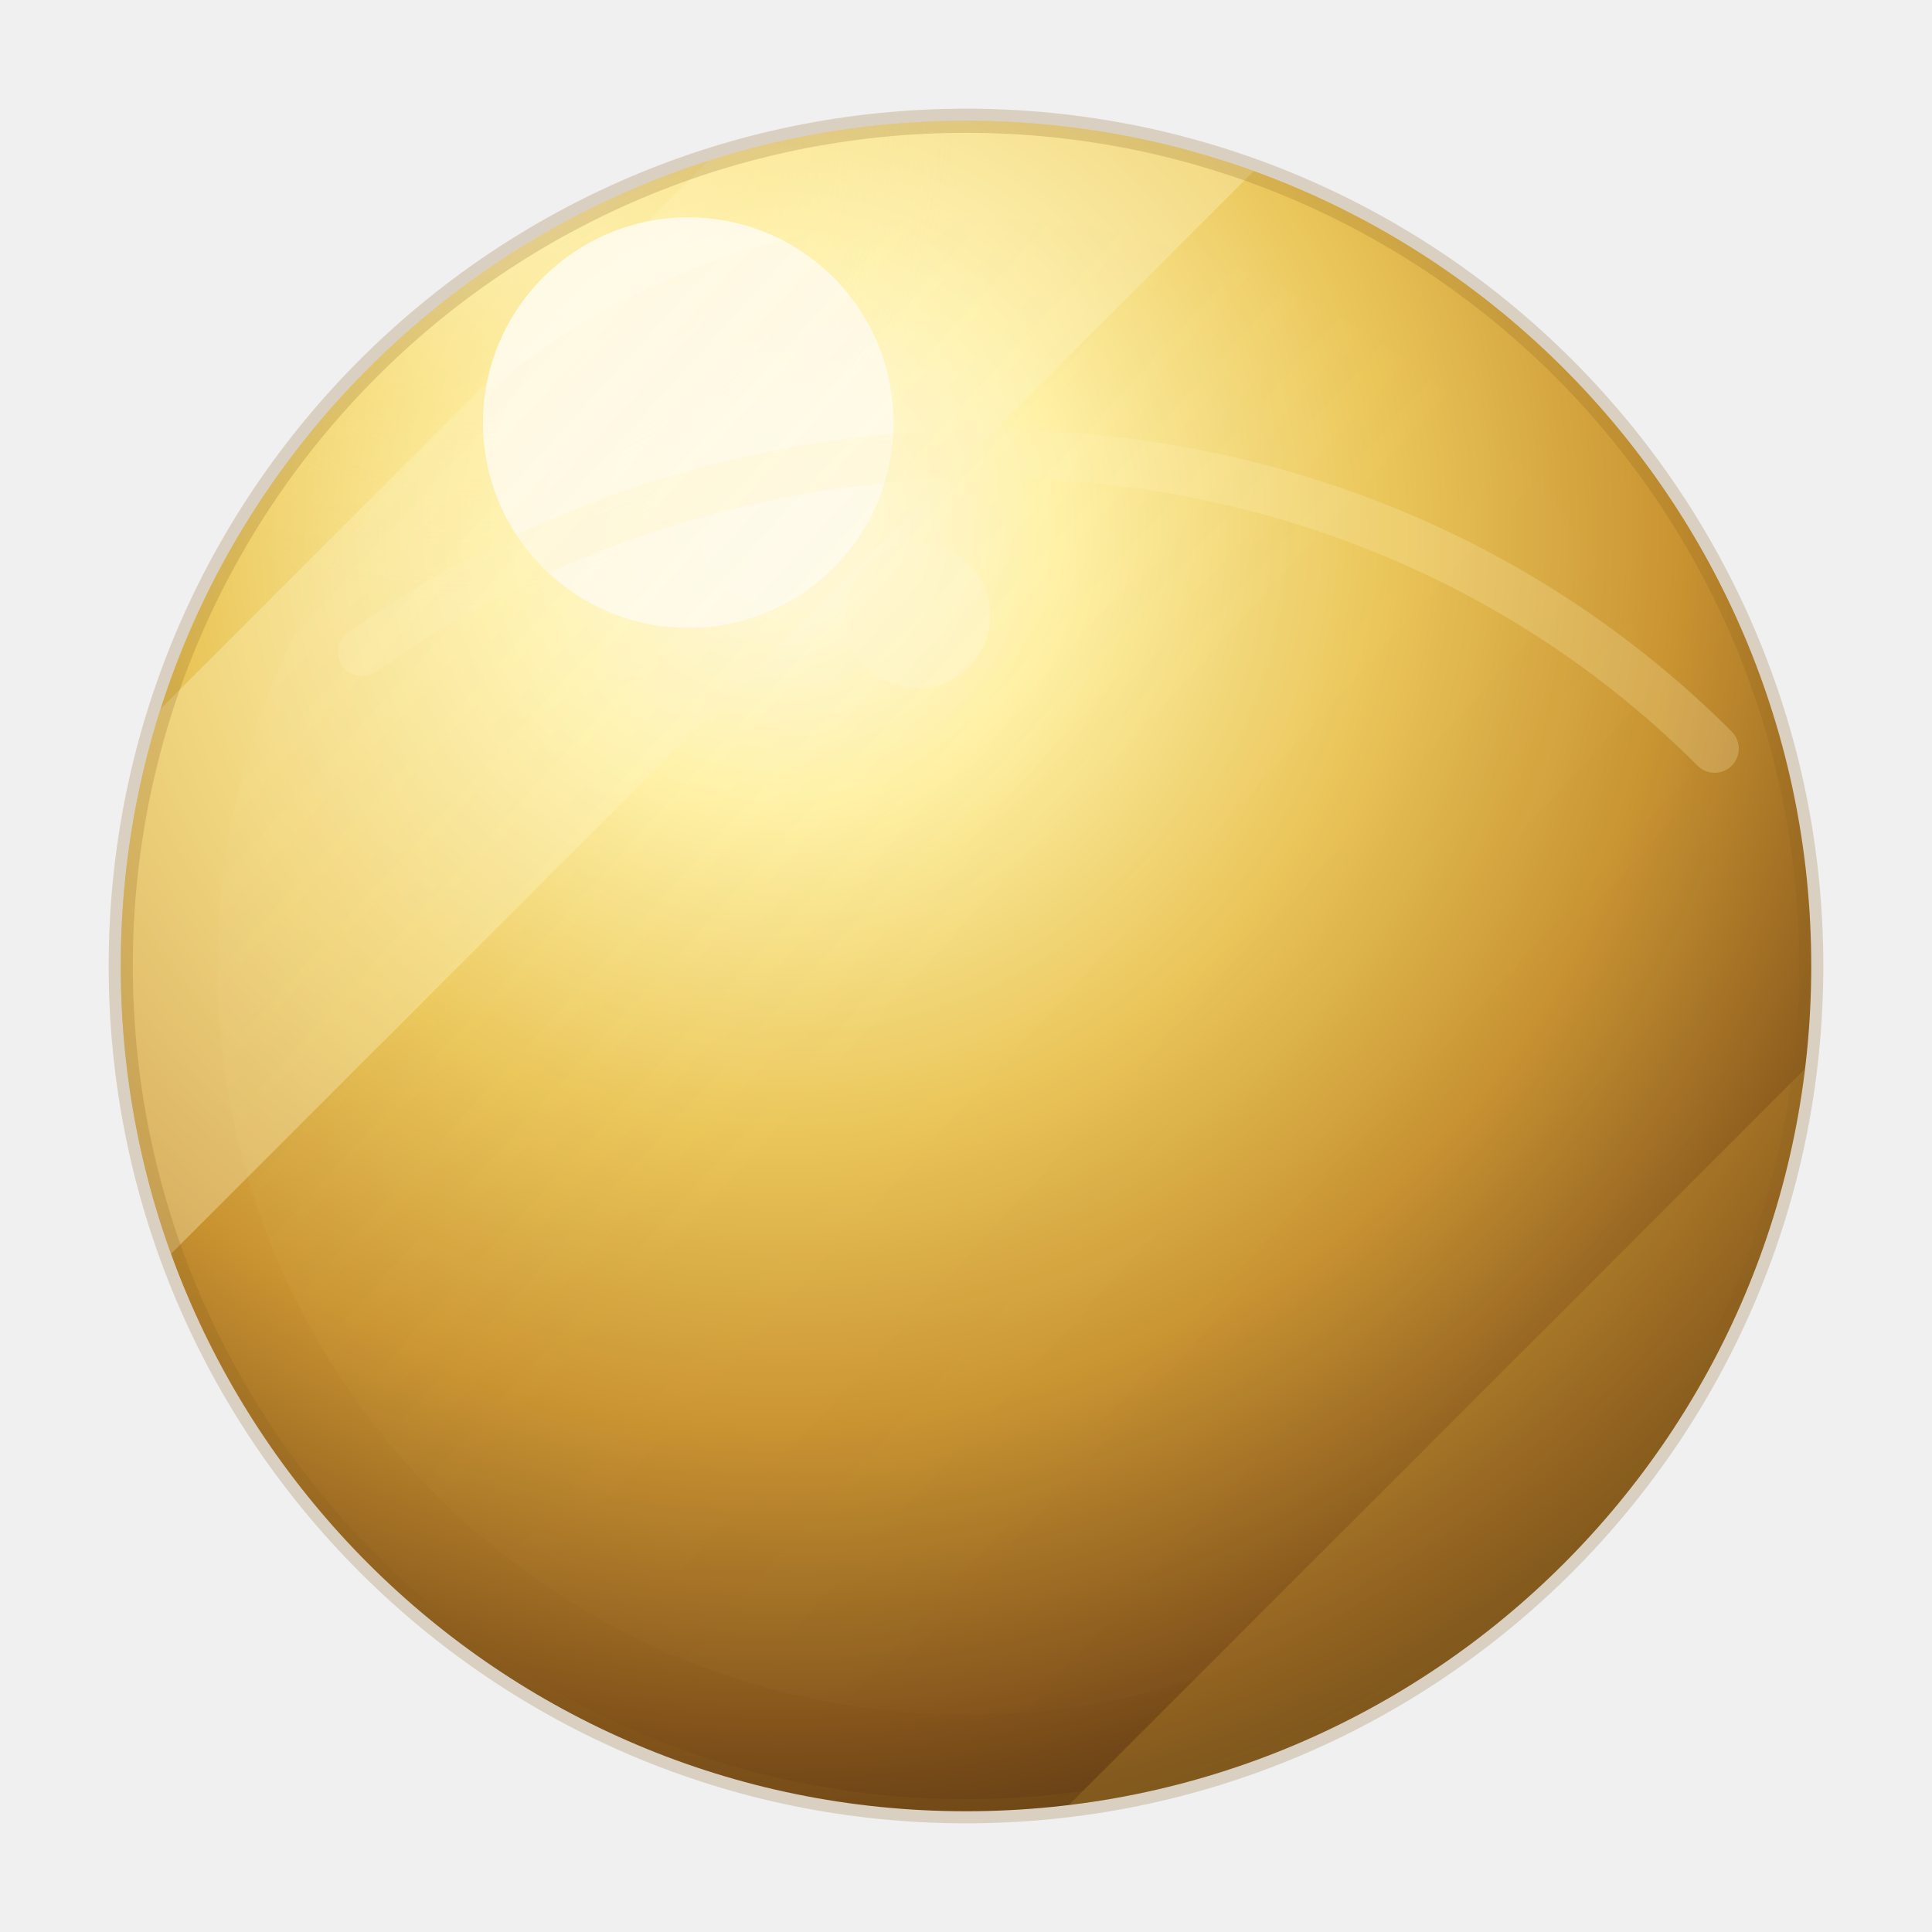
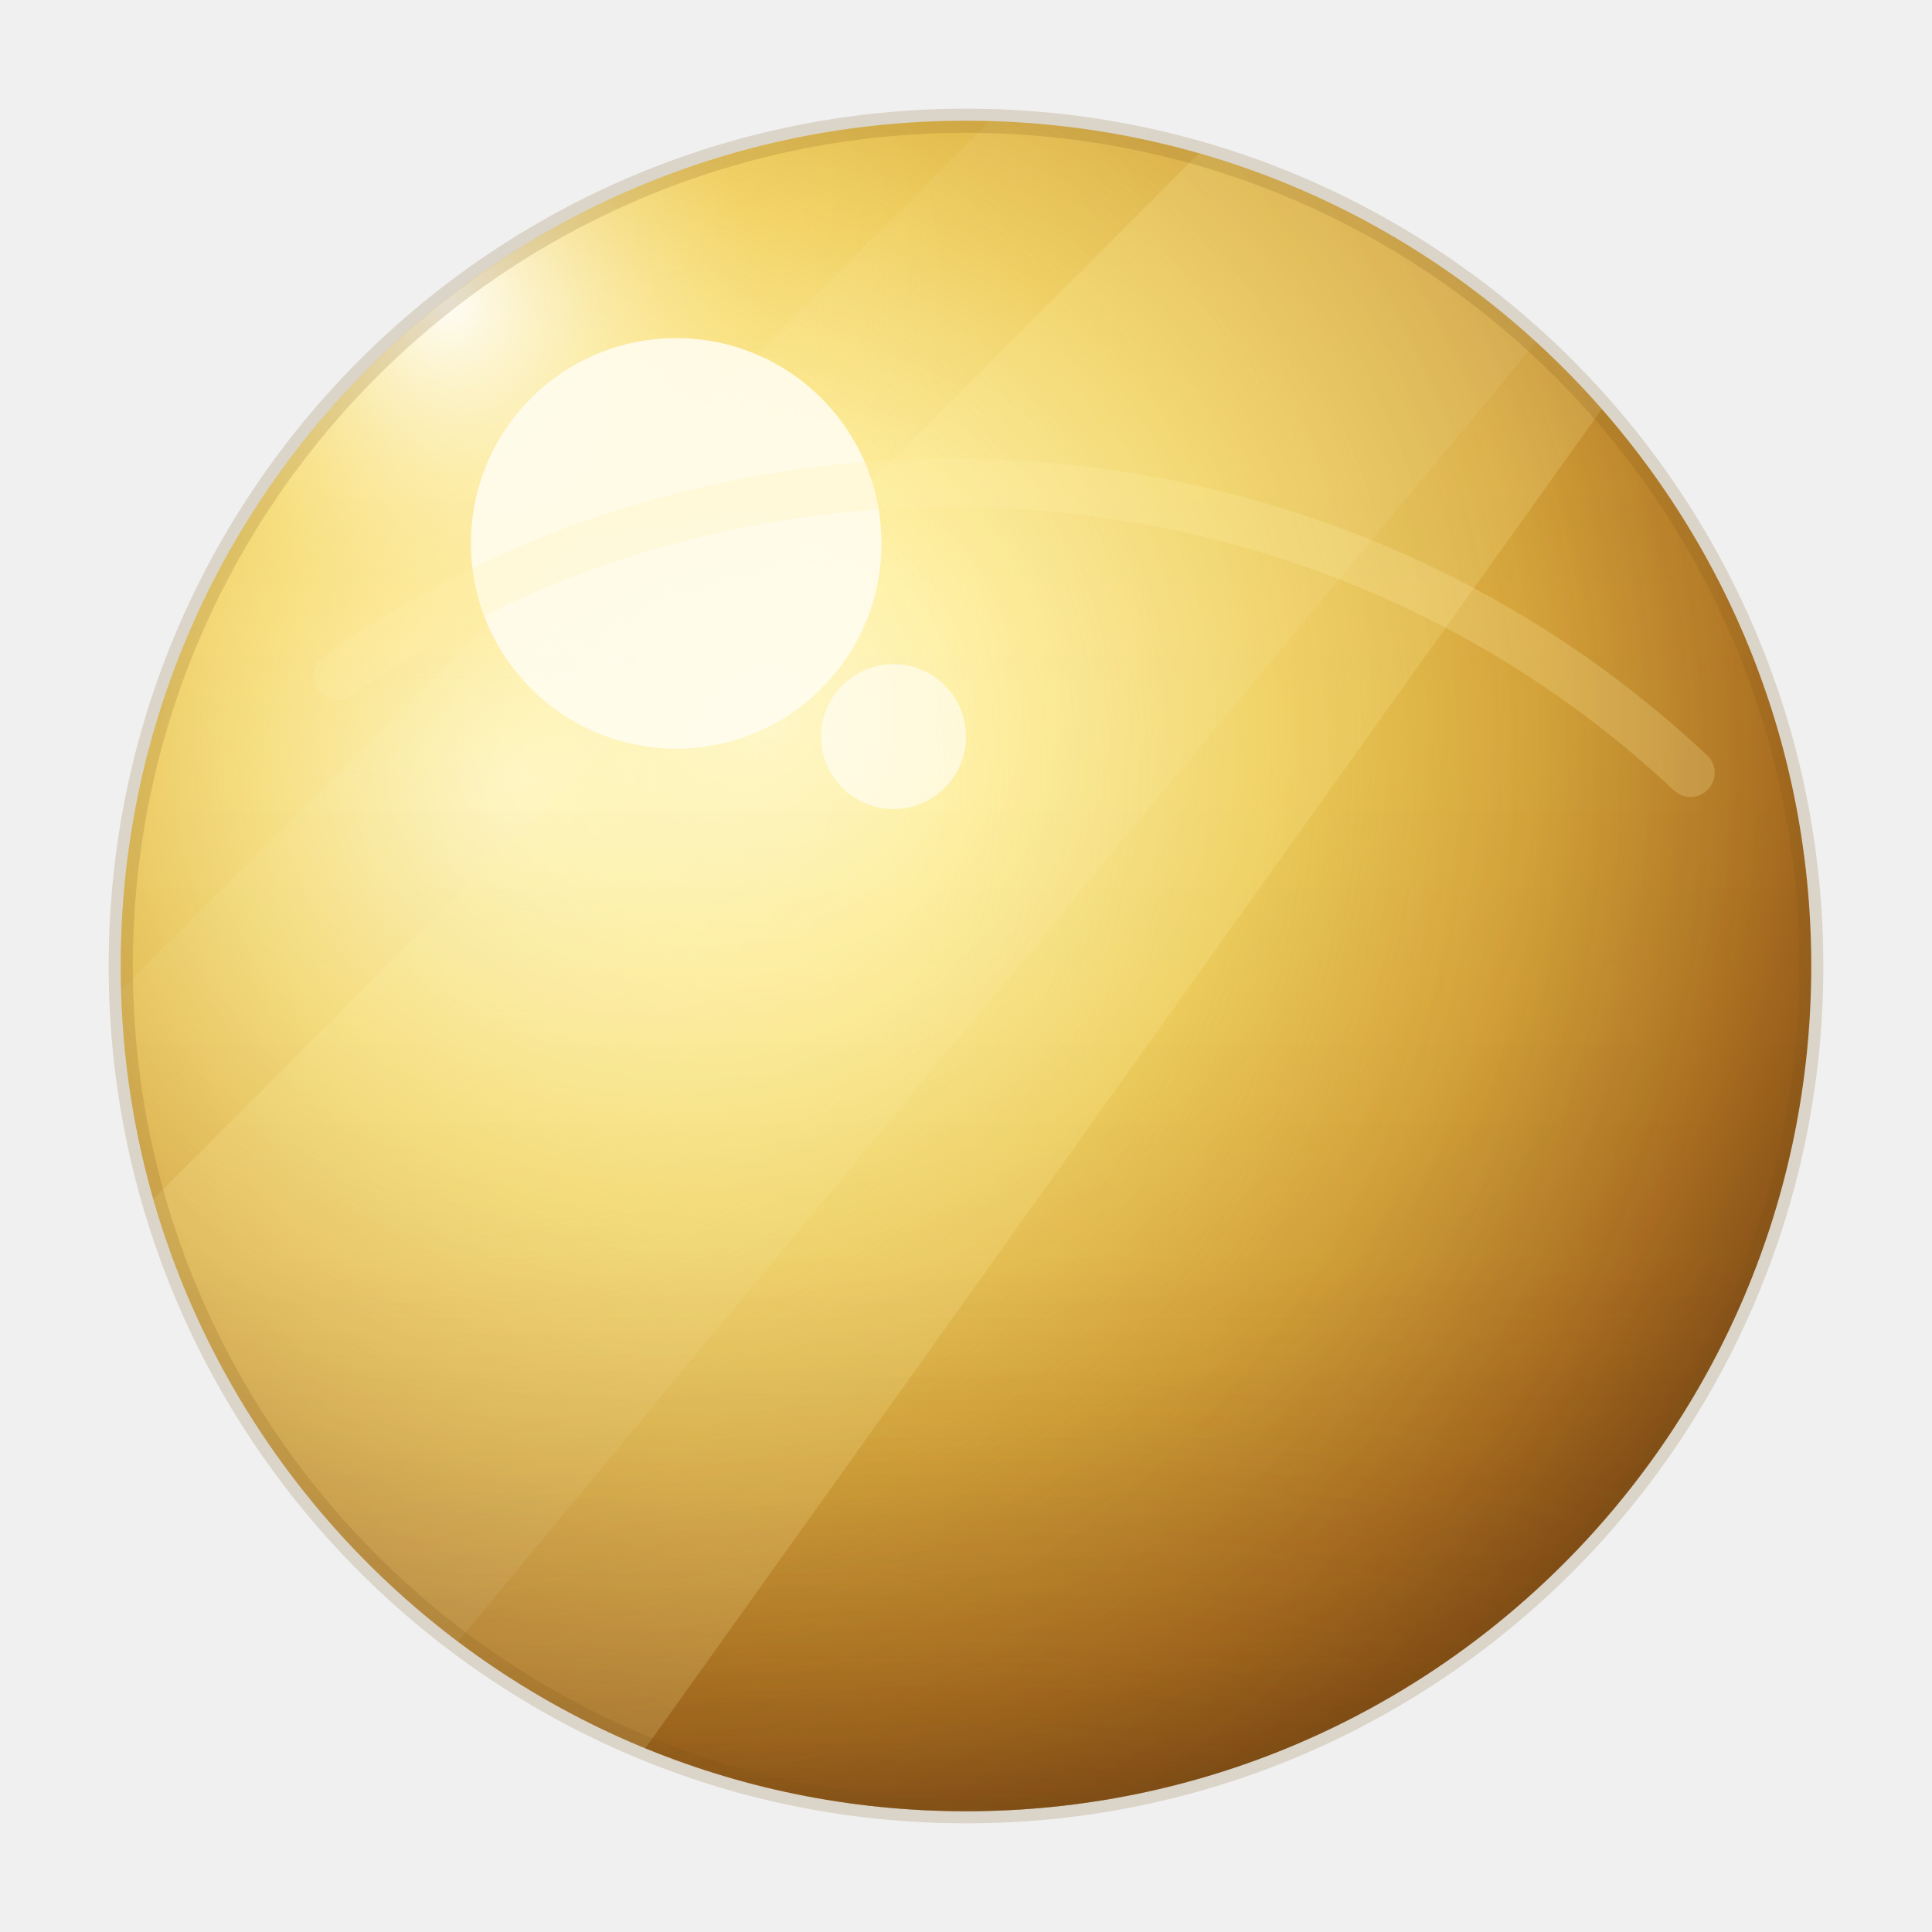
<svg xmlns="http://www.w3.org/2000/svg" viewBox="0 0 160 160">
  <defs>
-     <radialGradient id="base" cx="39%" cy="24%" r="92%">
-       <stop offset="0" stop-color="#fffef2" />
-       <stop offset="0.18" stop-color="#fff2a8" />
-       <stop offset="0.39" stop-color="#eac65a" />
-       <stop offset="0.58" stop-color="#c99331" />
-       <stop offset="0.78" stop-color="#80511a" />
-       <stop offset="1" stop-color="#2b190b" />
+     <radialGradient id="base" cx="38%" cy="35%" r="88%">
+       <stop offset="0" stop-color="#fffef4" />
+       <stop offset="0.16" stop-color="#fff1a1" />
+       <stop offset="0.34" stop-color="#efd05d" />
+       <stop offset="0.52" stop-color="#d4a33a" />
+       <stop offset="0.69" stop-color="#a86c20" />
+       <stop offset="0.84" stop-color="#6d3c10" />
+       <stop offset="1" stop-color="#2a1608" />
    </radialGradient>
-     <radialGradient id="flare" cx="30%" cy="22%" r="44%">
-       <stop offset="0" stop-color="#ffffff" stop-opacity=".94" />
-       <stop offset=".26" stop-color="#fff8cf" stop-opacity=".52" />
-       <stop offset=".62" stop-color="#ffe68b" stop-opacity=".16" />
-       <stop offset="1" stop-color="#ffe68b" stop-opacity="0" />
+     <radialGradient id="leftGlow" cx="24%" cy="39%" r="72%">
+       <stop offset="0" stop-color="#fff9d5" stop-opacity=".72" />
+       <stop offset=".34" stop-color="#ffe98e" stop-opacity=".34" />
+       <stop offset=".72" stop-color="#dba33b" stop-opacity=".08" />
+       <stop offset="1" stop-color="#dba33b" stop-opacity="0" />
    </radialGradient>
-     <linearGradient id="glass" x1="12" y1="18" x2="148" y2="142" gradientUnits="userSpaceOnUse">
-       <stop offset="0" stop-color="#fffbea" stop-opacity=".58" />
-       <stop offset=".48" stop-color="#f4cf63" stop-opacity=".16" />
-       <stop offset="1" stop-color="#5f3912" stop-opacity=".38" />
+     <radialGradient id="flare" cx="31%" cy="30%" r="42%">
+       <stop offset="0" stop-color="#ffffff" stop-opacity=".95" />
+       <stop offset=".24" stop-color="#fffce7" stop-opacity=".56" />
+       <stop offset=".62" stop-color="#ffe88d" stop-opacity=".16" />
+       <stop offset="1" stop-color="#ffe88d" stop-opacity="0" />
+     </radialGradient>
+     <linearGradient id="bottomShade" x1="80" y1="38" x2="80" y2="170" gradientUnits="userSpaceOnUse">
+       <stop offset="0" stop-color="#4b260a" stop-opacity="0" />
+       <stop offset=".5" stop-color="#70400f" stop-opacity=".04" />
+       <stop offset=".74" stop-color="#74410f" stop-opacity=".24" />
+       <stop offset="1" stop-color="#281307" stop-opacity=".72" />
    </linearGradient>
+     <radialGradient id="bottomBrown" cx="50%" cy="104%" r="76%">
+       <stop offset="0" stop-color="#281307" stop-opacity=".82" />
+       <stop offset=".34" stop-color="#70400f" stop-opacity=".44" />
+       <stop offset=".66" stop-color="#a66b1e" stop-opacity=".12" />
+       <stop offset="1" stop-color="#a66b1e" stop-opacity="0" />
+     </radialGradient>
    <clipPath id="clip">
      <circle cx="80" cy="80" r="70" />
    </clipPath>
  </defs>
  <circle cx="80" cy="80" r="70" fill="url(#base)" />
  <g clip-path="url(#clip)">
-     <path d="M-10 82 82 -10h46L-10 128z" fill="#fff7c8" opacity=".34" />
-     <path d="M70 168 168 70v42L110 168z" fill="#e6b33d" opacity=".2" />
-     <path d="M106 168 168 106v62z" fill="#4a2b10" opacity=".36" />
-     <circle cx="57" cy="35" r="48" fill="url(#flare)" />
-     <circle cx="57" cy="35" r="17" fill="#fffdf2" opacity=".84" />
-     <circle cx="76" cy="51" r="6" fill="#fff8d0" opacity=".54" />
-     <path d="M30 54c34-24 82-22 112 8" fill="none" stroke="#fff4bd" stroke-opacity=".24" stroke-width="4" stroke-linecap="round" />
-     <circle cx="80" cy="80" r="62" fill="url(#glass)" opacity=".18" />
+     <circle cx="80" cy="80" r="72" fill="url(#leftGlow)" />
+     <ellipse cx="80" cy="139" rx="82" ry="58" fill="url(#bottomBrown)" />
+     <circle cx="80" cy="80" r="72" fill="url(#bottomShade)" opacity=".62" />
+     <path d="M92 172 172 92v80z" fill="#4a260c" opacity=".14" />
+     <path d="M-10 122 122 -10h42L34 172H-10z" fill="#fff2a8" opacity=".18" />
+     <path d="M-16 108 108 -16h56L8 172H-16z" fill="#fffbe2" opacity=".07" />
+     <circle cx="56" cy="45" r="50" fill="url(#flare)" />
+     <circle cx="56" cy="45" r="17" fill="#fffdf0" opacity=".88" />
+     <circle cx="74" cy="61" r="6" fill="#ffffff" opacity=".58" />
+     <path d="M28 56c32-23 80-22 112 8" fill="none" stroke="#fff0ad" stroke-opacity=".22" stroke-width="4" stroke-linecap="round" />
  </g>
-   <circle cx="80" cy="80" r="70" fill="none" stroke="#8a601f" stroke-opacity=".22" stroke-width="2" />
+   <circle cx="80" cy="80" r="70" fill="none" stroke="#7b5318" stroke-opacity=".18" stroke-width="2" />
</svg>
